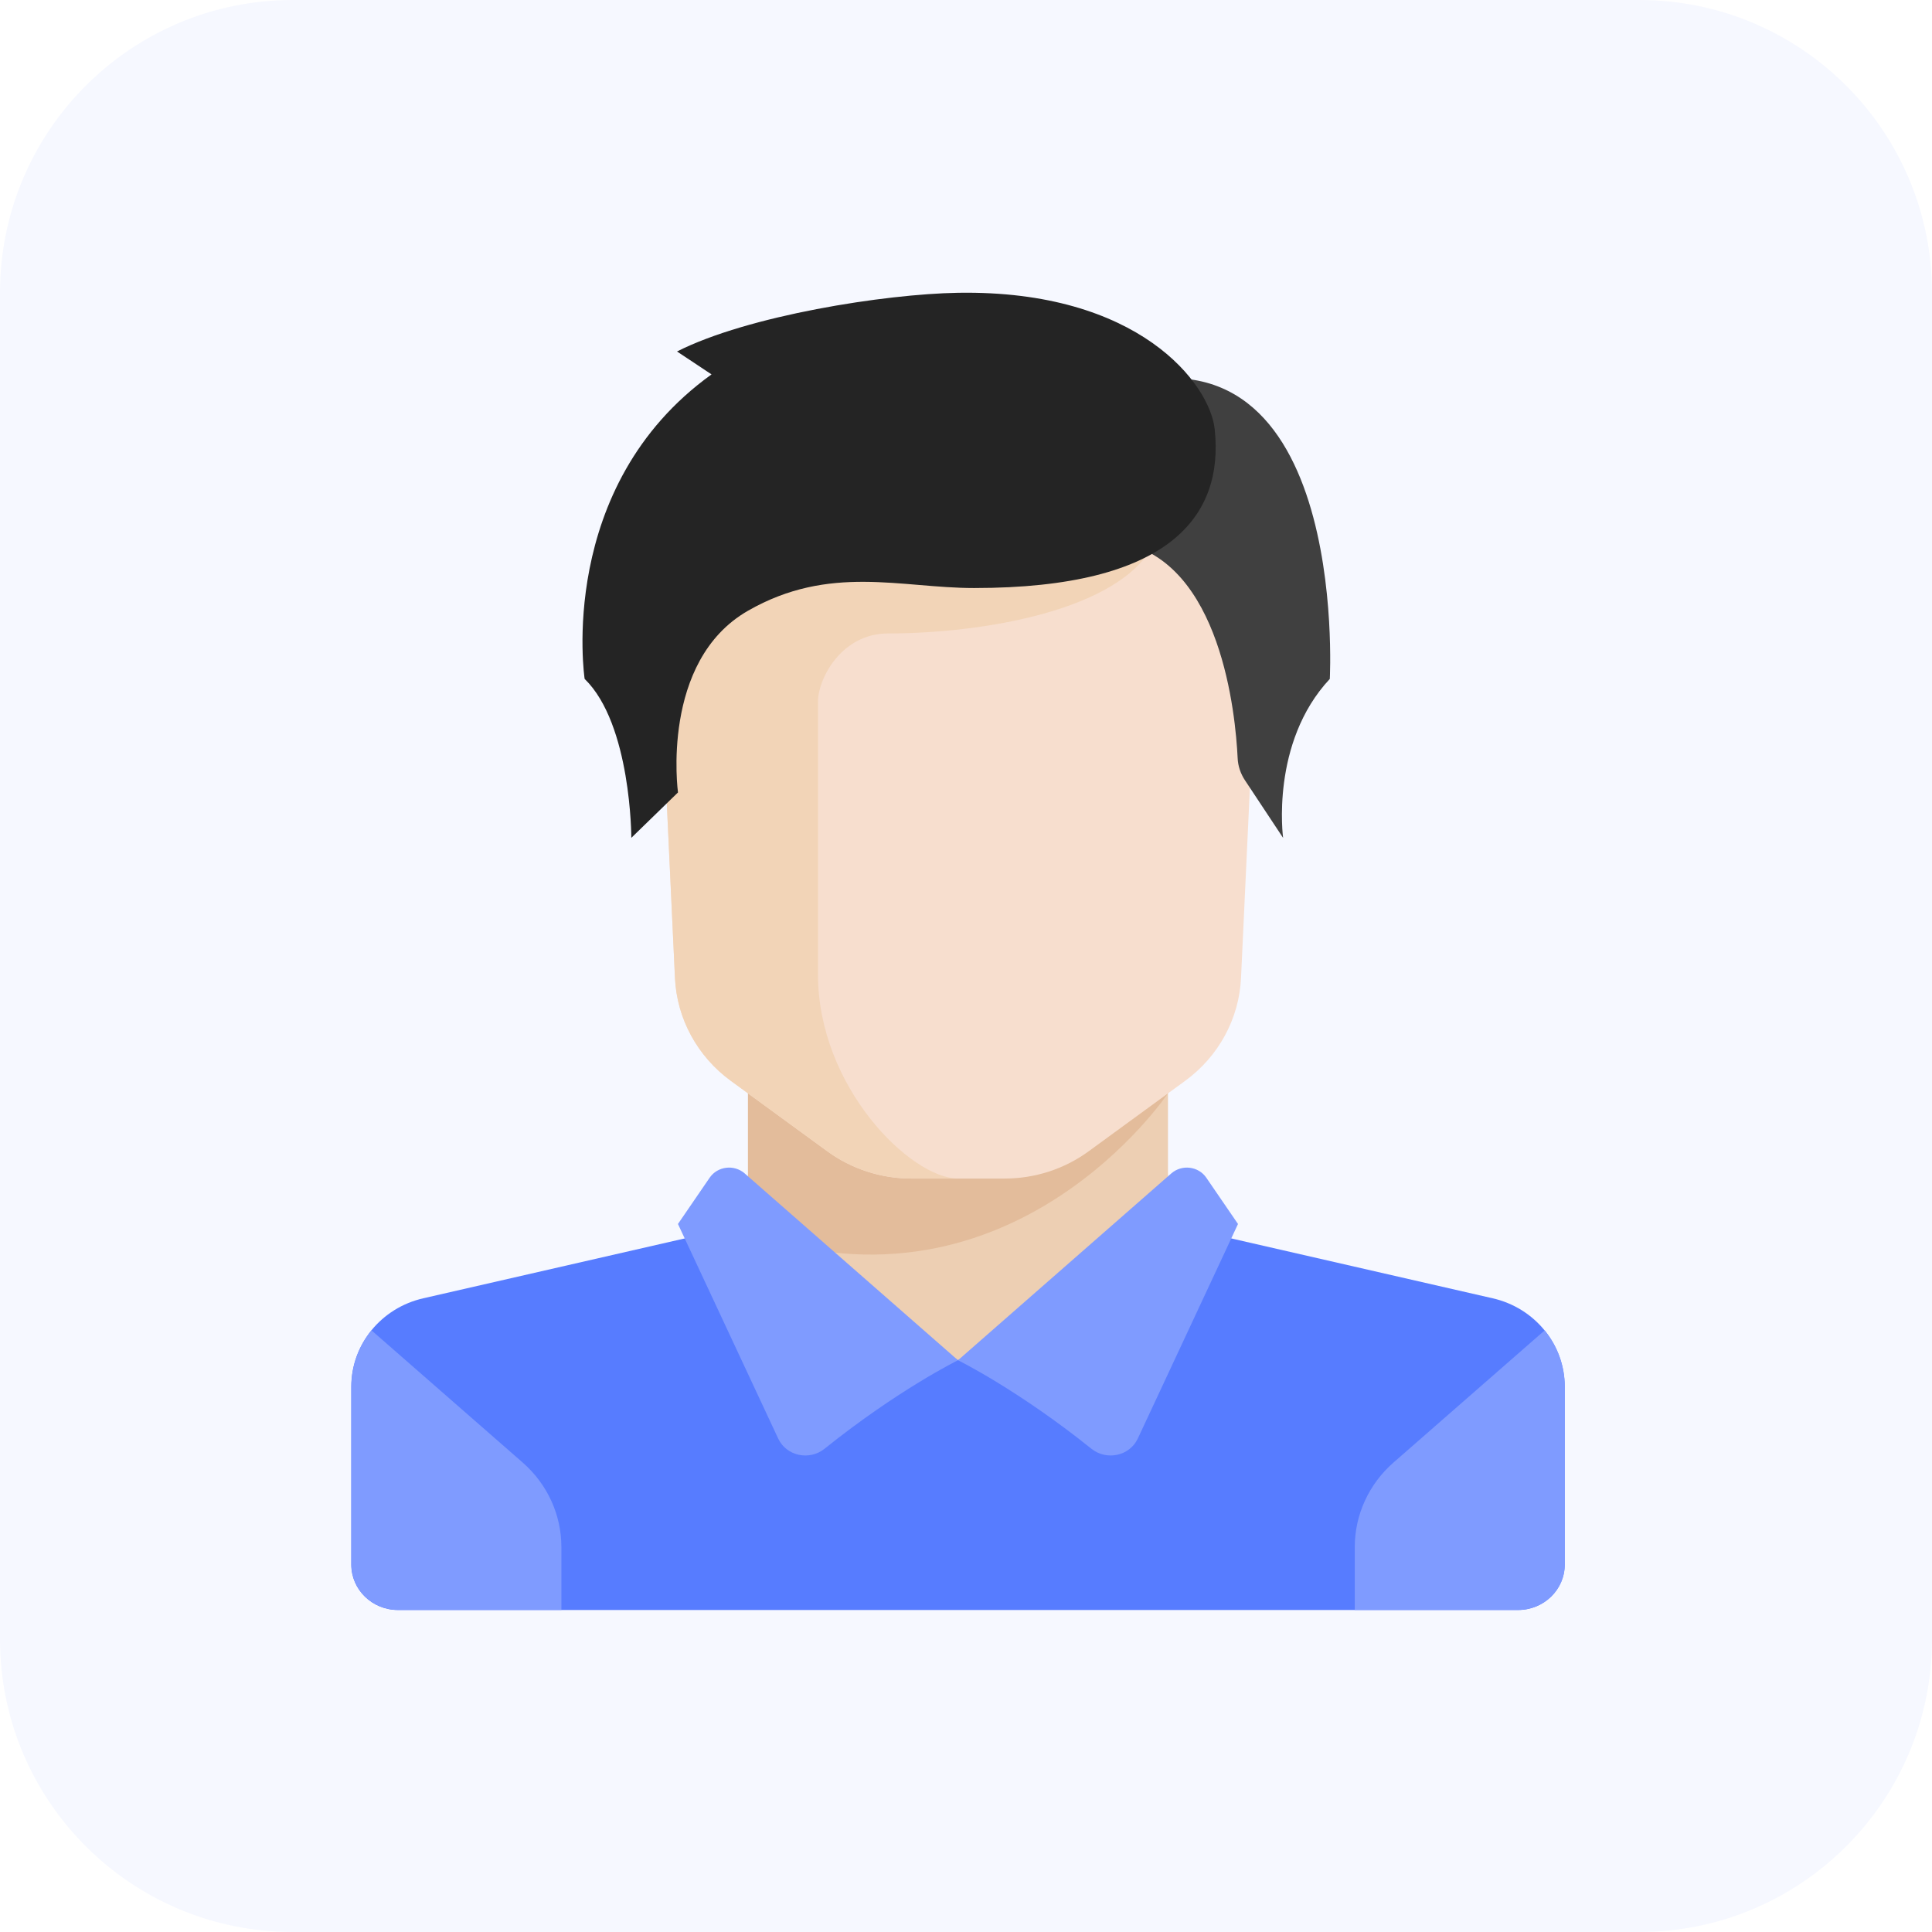
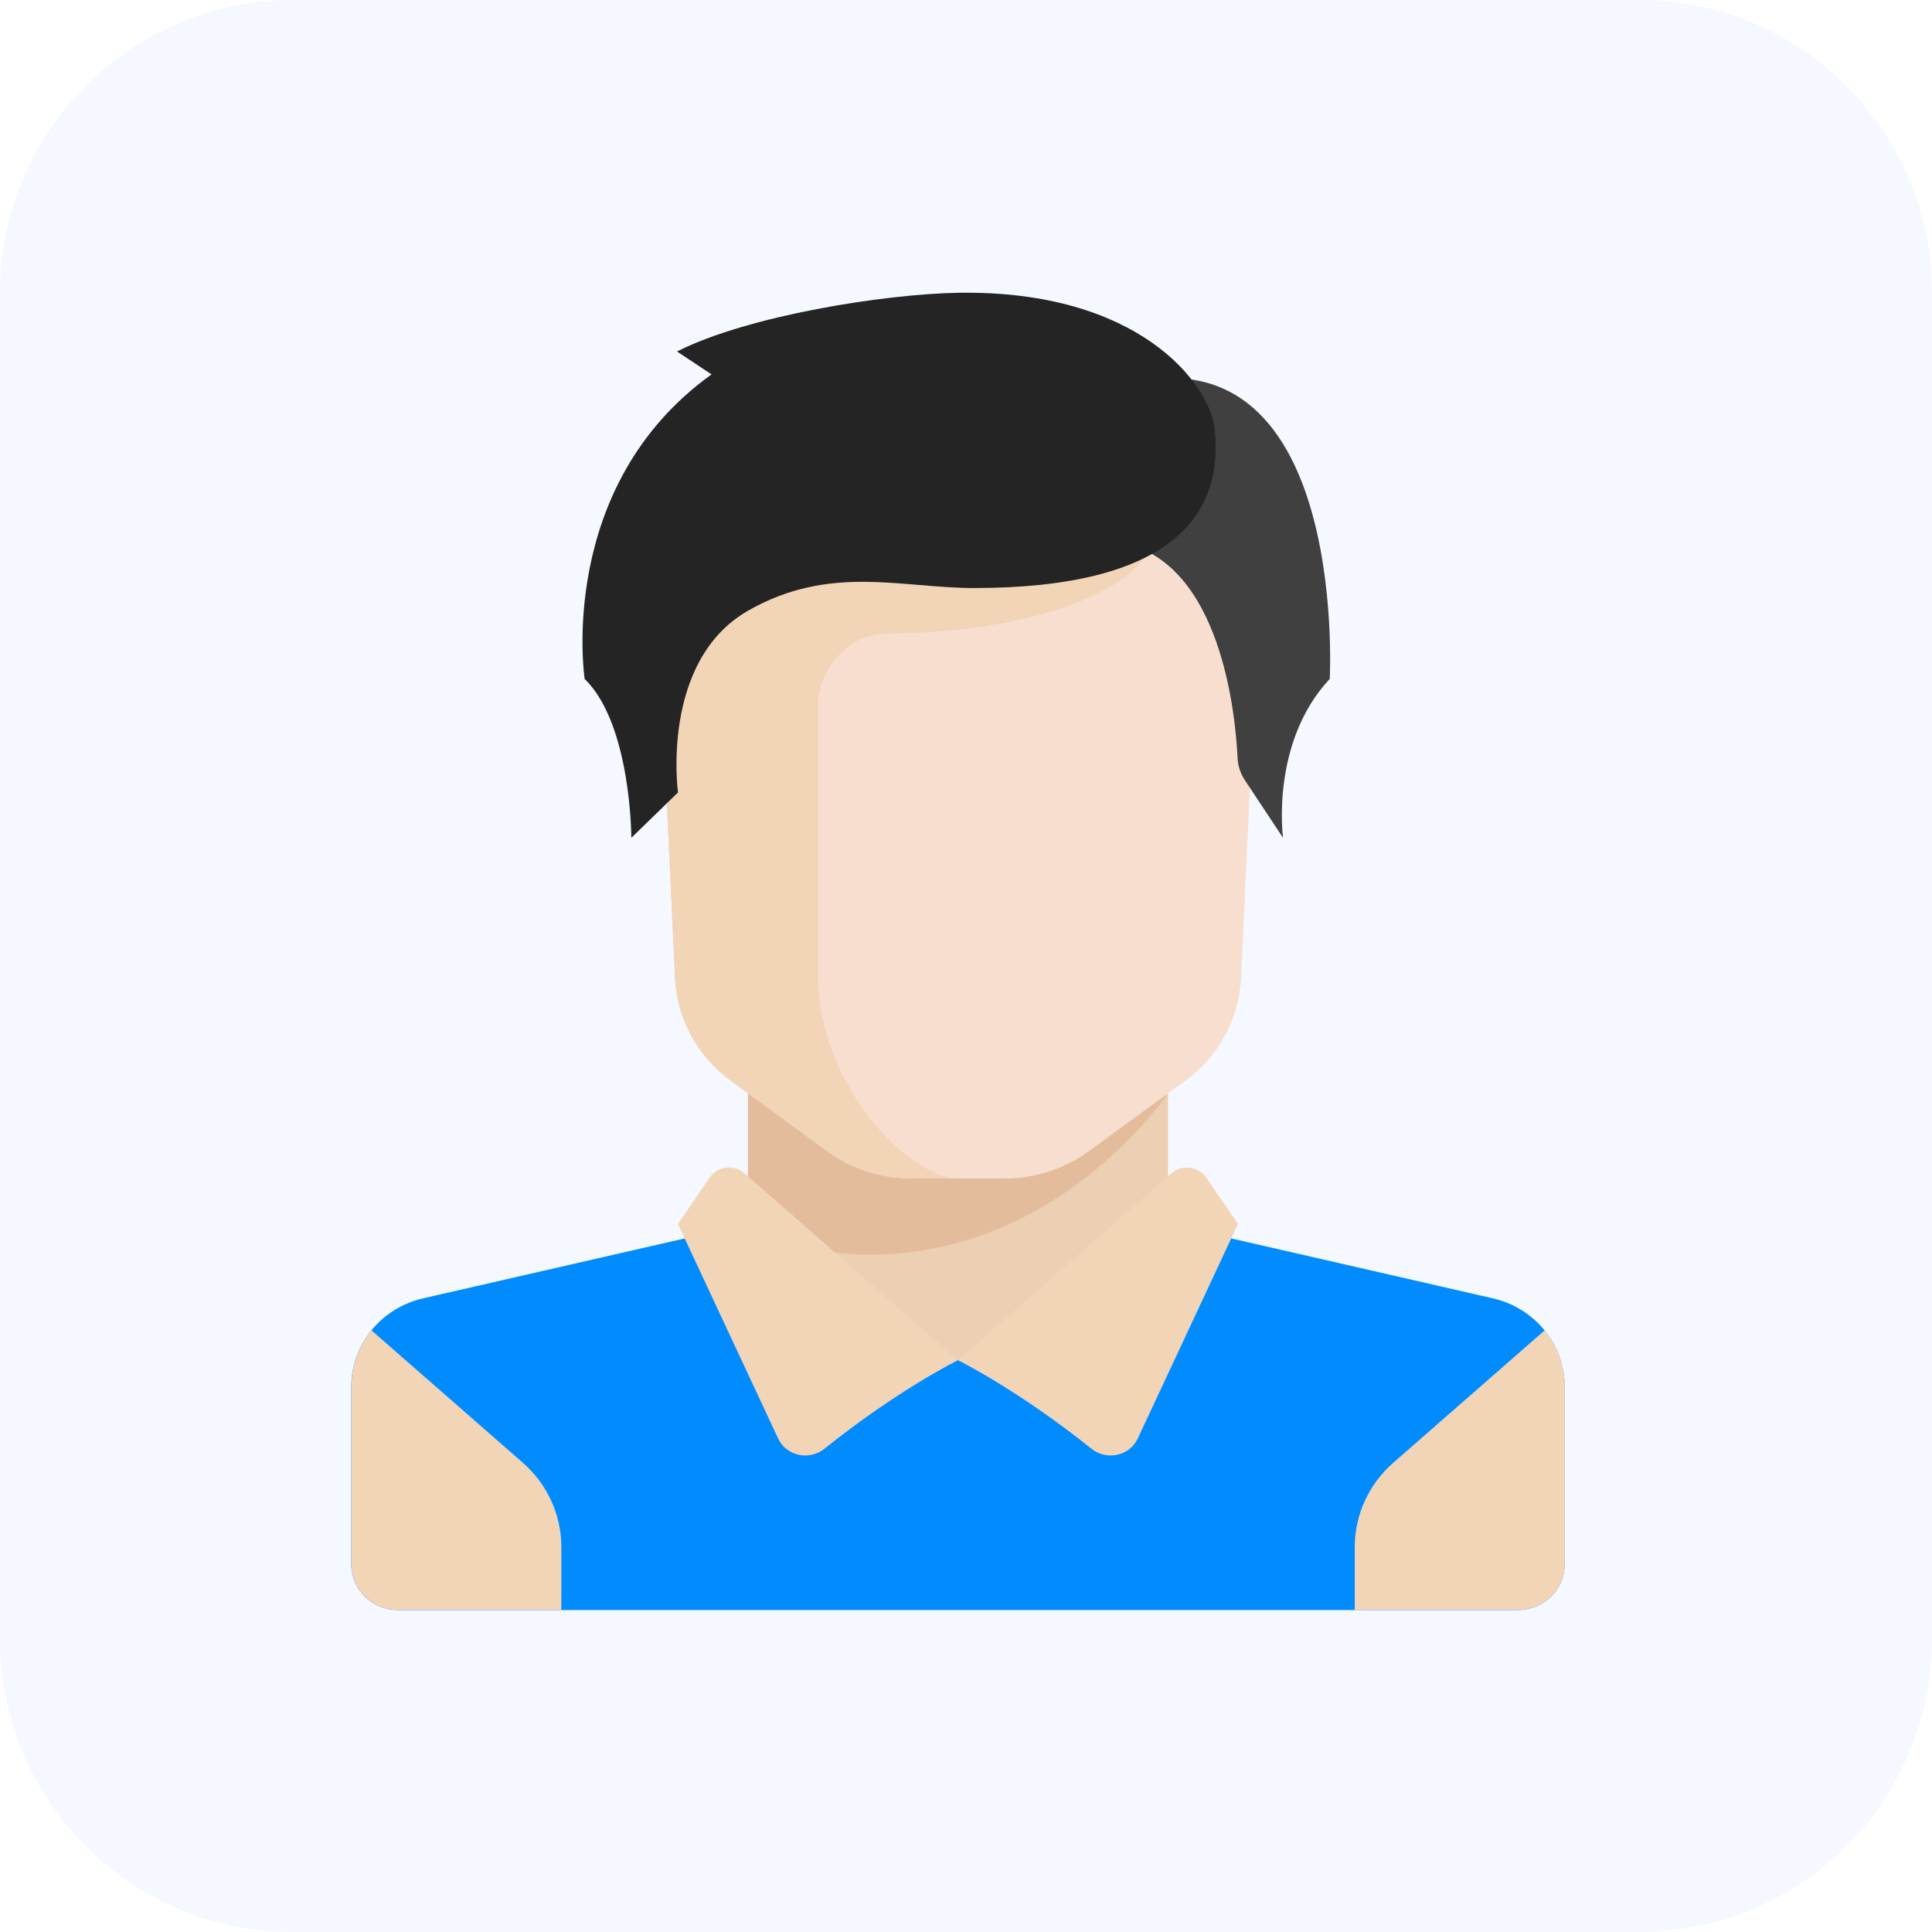
<svg xmlns="http://www.w3.org/2000/svg" width="66" height="66" viewBox="0 0 66 66" fill="none">
  <rect width="66" height="66" rx="10" fill="#F6F8FF" />
-   <path d="M39.9 41.812V36.381H25.551V41.812L32.725 48.018L39.9 41.812Z" fill="#E6AF78" fill-opacity="0.56" />
-   <path d="M50.994 44.352L41.13 42.093C40.981 42.059 40.844 42.001 40.716 41.93L32.726 46.466L25.048 41.711C24.85 41.893 24.603 42.028 24.323 42.093L14.458 44.352C13.018 44.681 12 45.932 12 47.372V53.449C12 54.306 12.714 55 13.594 55H51.858C52.739 55 53.452 54.306 53.452 53.449V47.372C53.453 45.932 52.434 44.681 50.994 44.352Z" fill="#577CFF" />
-   <path d="M25.551 36.381V42.111C34.589 45.28 39.9 37.349 39.9 37.349V36.381H25.551V36.381Z" fill="#D29B6E" fill-opacity="0.34" />
-   <path d="M22.363 18.537L23.058 33.411C23.123 34.8 23.823 36.089 24.966 36.923L28.262 39.329C29.09 39.934 30.097 40.261 31.132 40.261H34.321C35.356 40.261 36.363 39.934 37.191 39.329L40.487 36.923C41.63 36.089 42.33 34.8 42.395 33.411L43.089 18.537H22.363Z" fill="#F7DECE" />
-   <path d="M30.335 21.64C33.524 21.64 38.306 20.865 39.441 18.537H22.363L23.058 33.411C23.123 34.8 23.823 36.089 24.966 36.923L28.262 39.329C29.09 39.934 30.097 40.261 31.132 40.261H32.726C31.132 40.261 27.943 37.157 27.943 33.278C27.943 31.381 27.943 26.296 27.943 23.968C27.943 23.192 28.741 21.64 30.335 21.64Z" fill="#F2D4B7" />
-   <path d="M17.856 49.963L12.691 45.447C12.258 45.981 12.004 46.652 12.004 47.37V53.447C12.004 54.304 12.718 54.998 13.598 54.998H19.178V52.849C19.178 51.748 18.698 50.699 17.856 49.963Z" fill="#7F9BFF" />
-   <path d="M47.603 49.963L52.769 45.447C53.202 45.981 53.456 46.652 53.456 47.37V53.447C53.456 54.304 52.742 54.998 51.861 54.998H46.281V52.849C46.281 51.748 46.762 50.699 47.603 49.963Z" fill="#7F9BFF" />
-   <path d="M25.44 40.086L32.726 46.468C32.726 46.468 30.685 47.471 28.167 49.492C27.648 49.908 26.862 49.739 26.584 49.143L23.16 41.813L24.243 40.232C24.513 39.839 25.078 39.77 25.44 40.086Z" fill="#7F9BFF" />
-   <path d="M40.013 40.086L32.727 46.468C32.727 46.468 34.767 47.471 37.285 49.492C37.805 49.908 38.59 49.739 38.869 49.143L42.292 41.813L41.209 40.232C40.94 39.839 40.374 39.77 40.013 40.086Z" fill="#7F9BFF" />
-   <path d="M37.559 13.398L38.306 18.538C41.717 19.202 42.209 24.412 42.28 25.901C42.292 26.171 42.381 26.431 42.532 26.659L43.833 28.624C43.833 28.624 43.388 25.375 45.428 23.193C45.428 23.193 46.128 10.295 37.559 13.398Z" fill="#404040" />
+   <path d="M39.901 41.811V36.38H25.552V41.811L32.726 48.018L39.901 41.811Z" fill="#E6AF78" fill-opacity="0.56" />
+   <path d="M50.994 44.352L41.13 42.093C40.981 42.059 40.844 42.001 40.716 41.931L32.726 46.466L25.048 41.711C24.85 41.893 24.603 42.029 24.323 42.093L14.458 44.352C13.018 44.682 12 45.932 12 47.373V53.449C12 54.306 12.714 55.001 13.594 55.001H51.858C52.739 55.001 53.452 54.306 53.452 53.449V47.373C53.453 45.932 52.434 44.681 50.994 44.352Z" fill="#008CFF" />
+   <path d="M25.552 36.38V42.11C34.59 45.279 39.901 37.348 39.901 37.348V36.38H25.552V36.38Z" fill="#D29B6E" fill-opacity="0.34" />
+   <path d="M22.364 18.537L23.059 33.41C23.124 34.8 23.824 36.089 24.967 36.923L28.263 39.329C29.091 39.933 30.098 40.26 31.133 40.26H34.322C35.357 40.26 36.364 39.933 37.191 39.329L40.487 36.923C41.631 36.088 42.331 34.8 42.396 33.41L43.09 18.537H22.364Z" fill="#F7DECE" />
+   <path d="M30.336 21.64C33.525 21.64 38.307 20.864 39.442 18.537H22.364L23.059 33.41C23.124 34.8 23.824 36.088 24.967 36.923L28.263 39.329C29.091 39.933 30.098 40.26 31.133 40.26H32.727C31.133 40.26 27.944 37.157 27.944 33.278C27.944 31.38 27.944 26.295 27.944 23.968C27.944 23.192 28.741 21.64 30.336 21.64Z" fill="#F2D4B7" />
+   <path d="M17.855 49.964L12.69 45.447C12.257 45.981 12.003 46.652 12.003 47.371V53.447C12.003 54.304 12.717 54.999 13.597 54.999H19.177V52.849C19.177 51.748 18.697 50.699 17.855 49.964Z" fill="#F2D4B7" />
+   <path d="M47.603 49.964L52.768 45.447C53.201 45.981 53.455 46.652 53.455 47.371V53.447C53.455 54.304 52.741 54.999 51.86 54.999H46.28V52.849C46.28 51.748 46.761 50.699 47.603 49.964Z" fill="#F2D4B7" />
+   <path d="M25.439 40.085L32.725 46.467C32.725 46.467 30.684 47.47 28.166 49.49C27.647 49.907 26.861 49.739 26.582 49.142L23.159 41.812L24.242 40.231C24.512 39.838 25.077 39.769 25.439 40.085Z" fill="#F2D4B7" />
+   <path d="M40.011 40.085L32.725 46.467C32.725 46.467 34.766 47.47 37.284 49.49C37.803 49.907 38.589 49.739 38.868 49.142L42.291 41.812L41.208 40.231C40.938 39.838 40.373 39.769 40.011 40.085Z" fill="#F2D4B7" />
+   <path d="M37.557 13.397L38.304 18.537C41.715 19.201 42.207 24.412 42.278 25.9C42.291 26.17 42.379 26.431 42.53 26.658L43.831 28.623C43.831 28.623 43.386 25.374 45.426 23.192C45.426 23.192 46.126 10.294 37.557 13.397Z" fill="#404040" />
  <path d="M23.128 12.007L24.307 12.79C18.976 16.621 19.972 23.192 19.972 23.192C21.567 24.743 21.567 28.622 21.567 28.622L23.161 27.071C23.161 27.071 22.546 22.588 25.552 20.864C28.342 19.264 30.784 20.088 33.275 20.088C39.951 20.088 41.819 17.64 41.495 14.657C41.328 13.114 38.904 9.9 32.727 10.002C30.234 10.044 25.552 10.778 23.128 12.007Z" fill="#242424" />
</svg>
